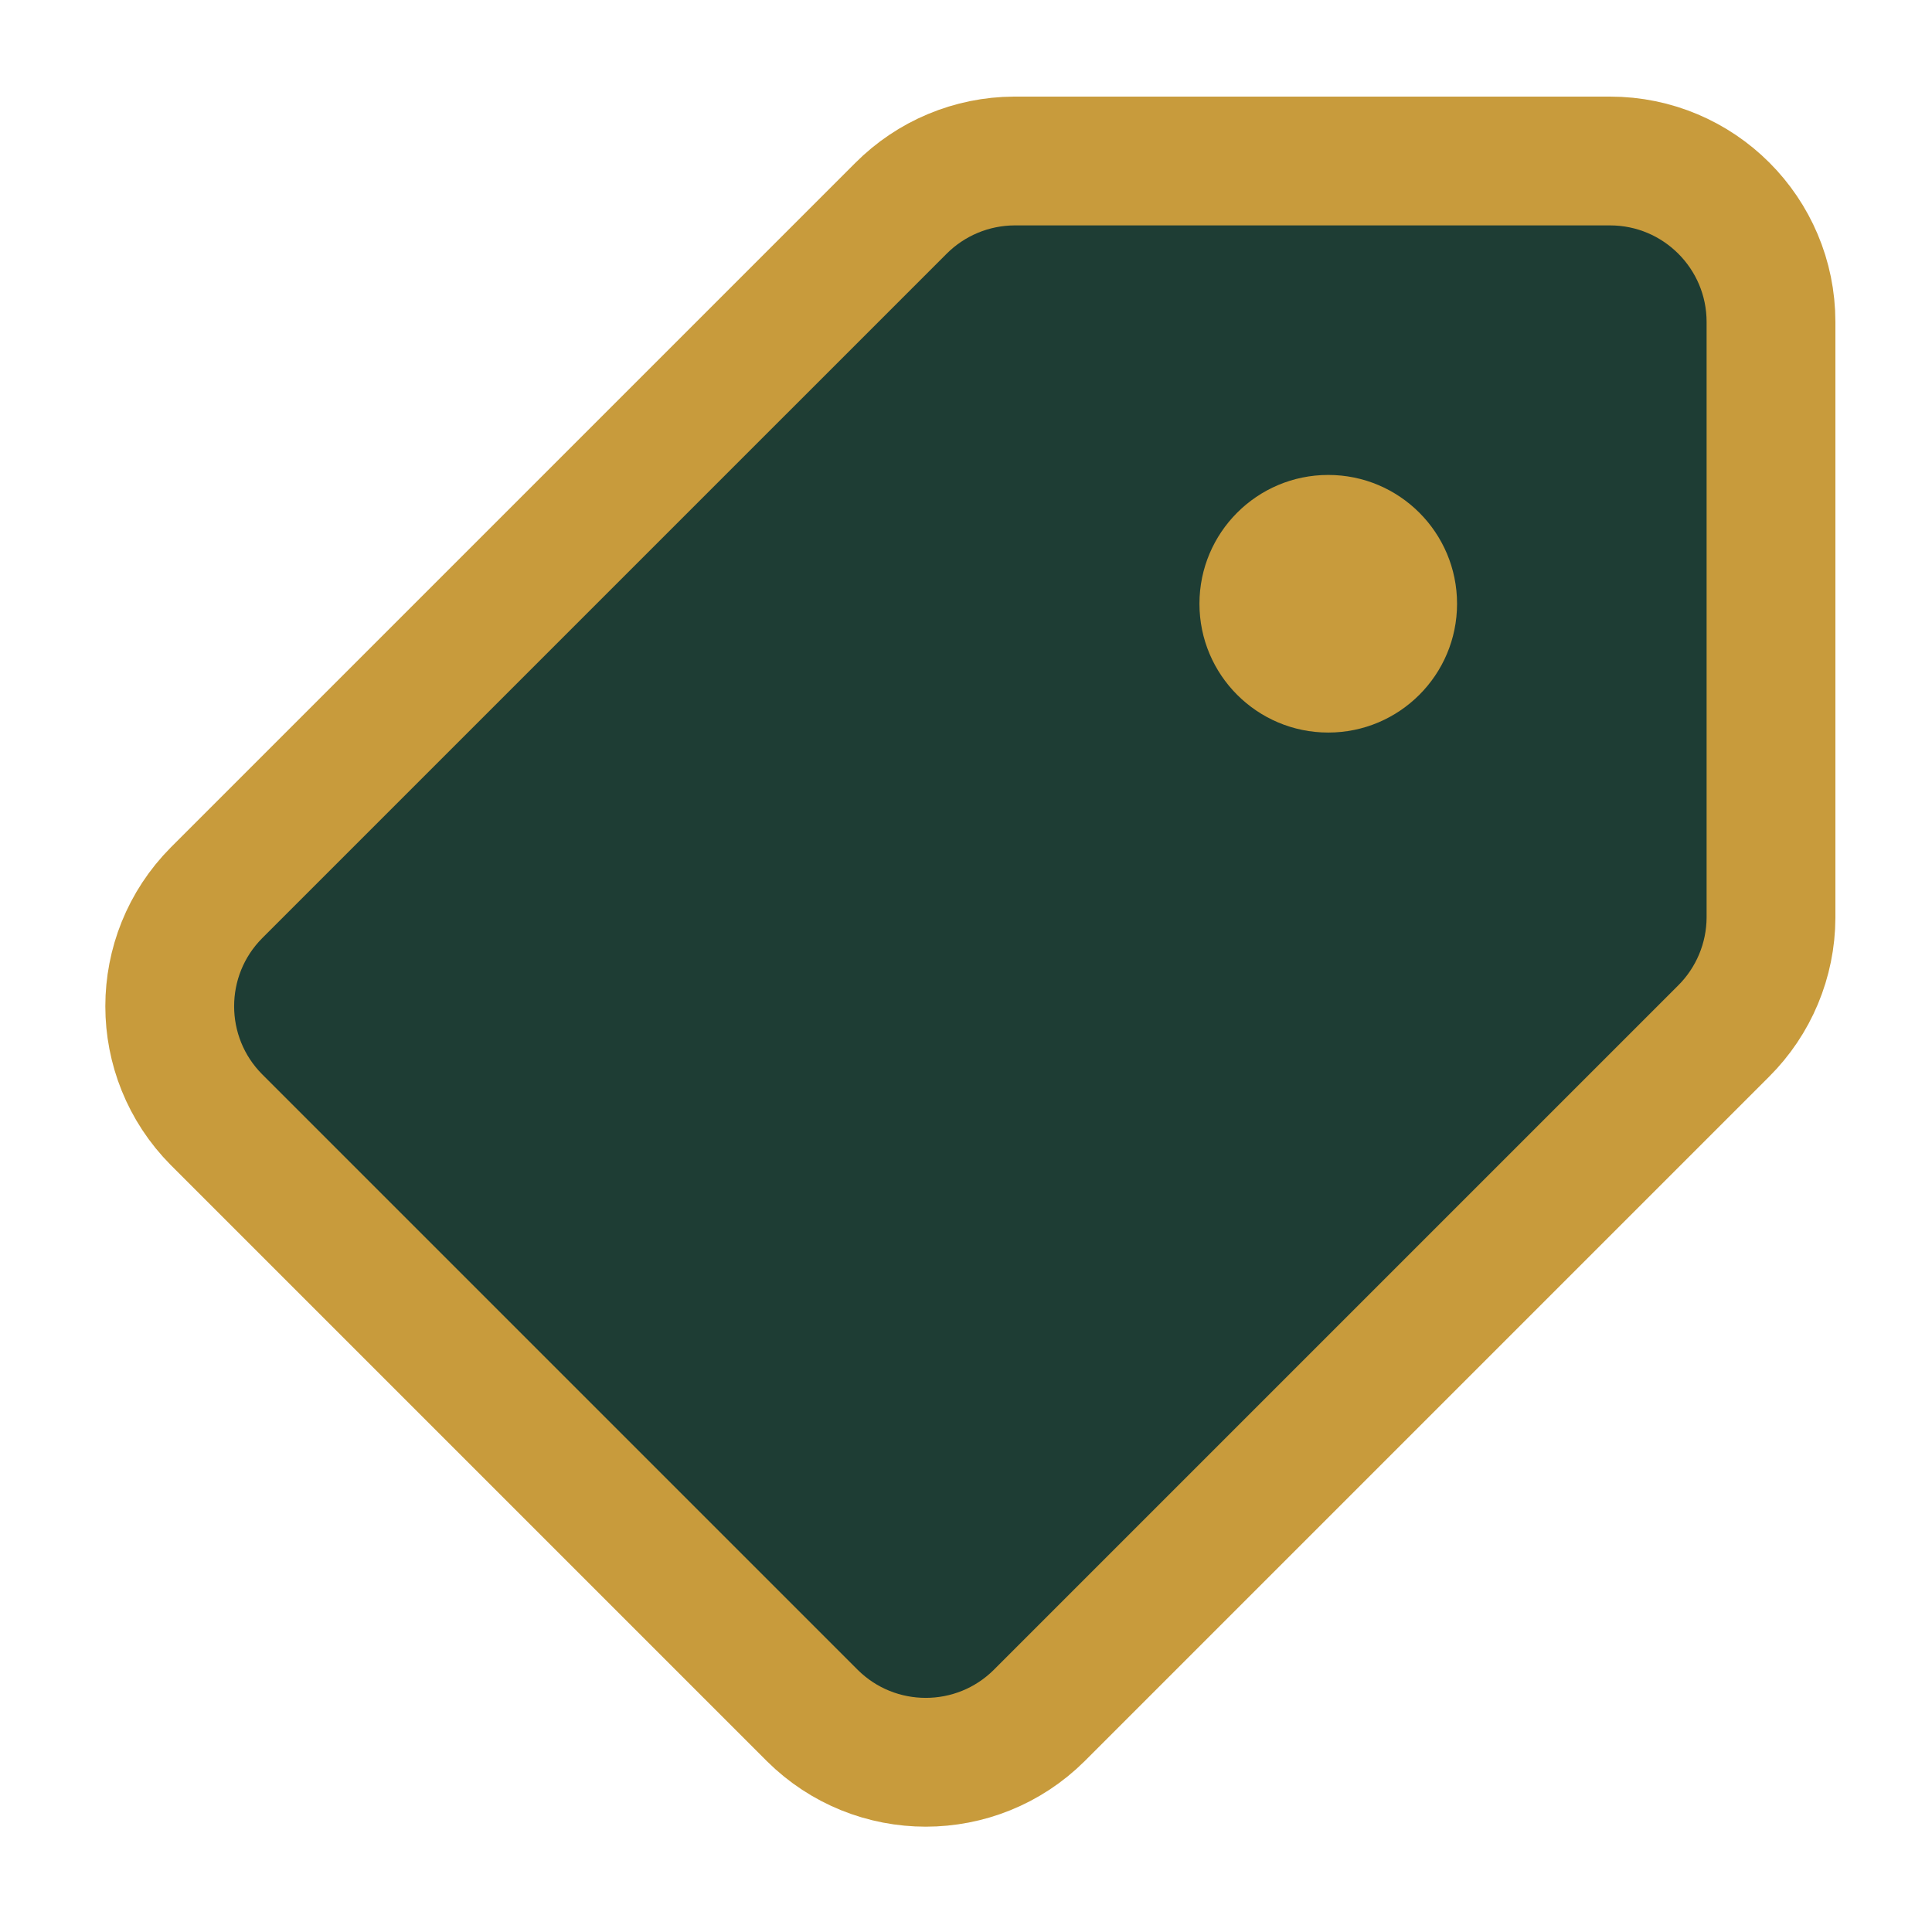
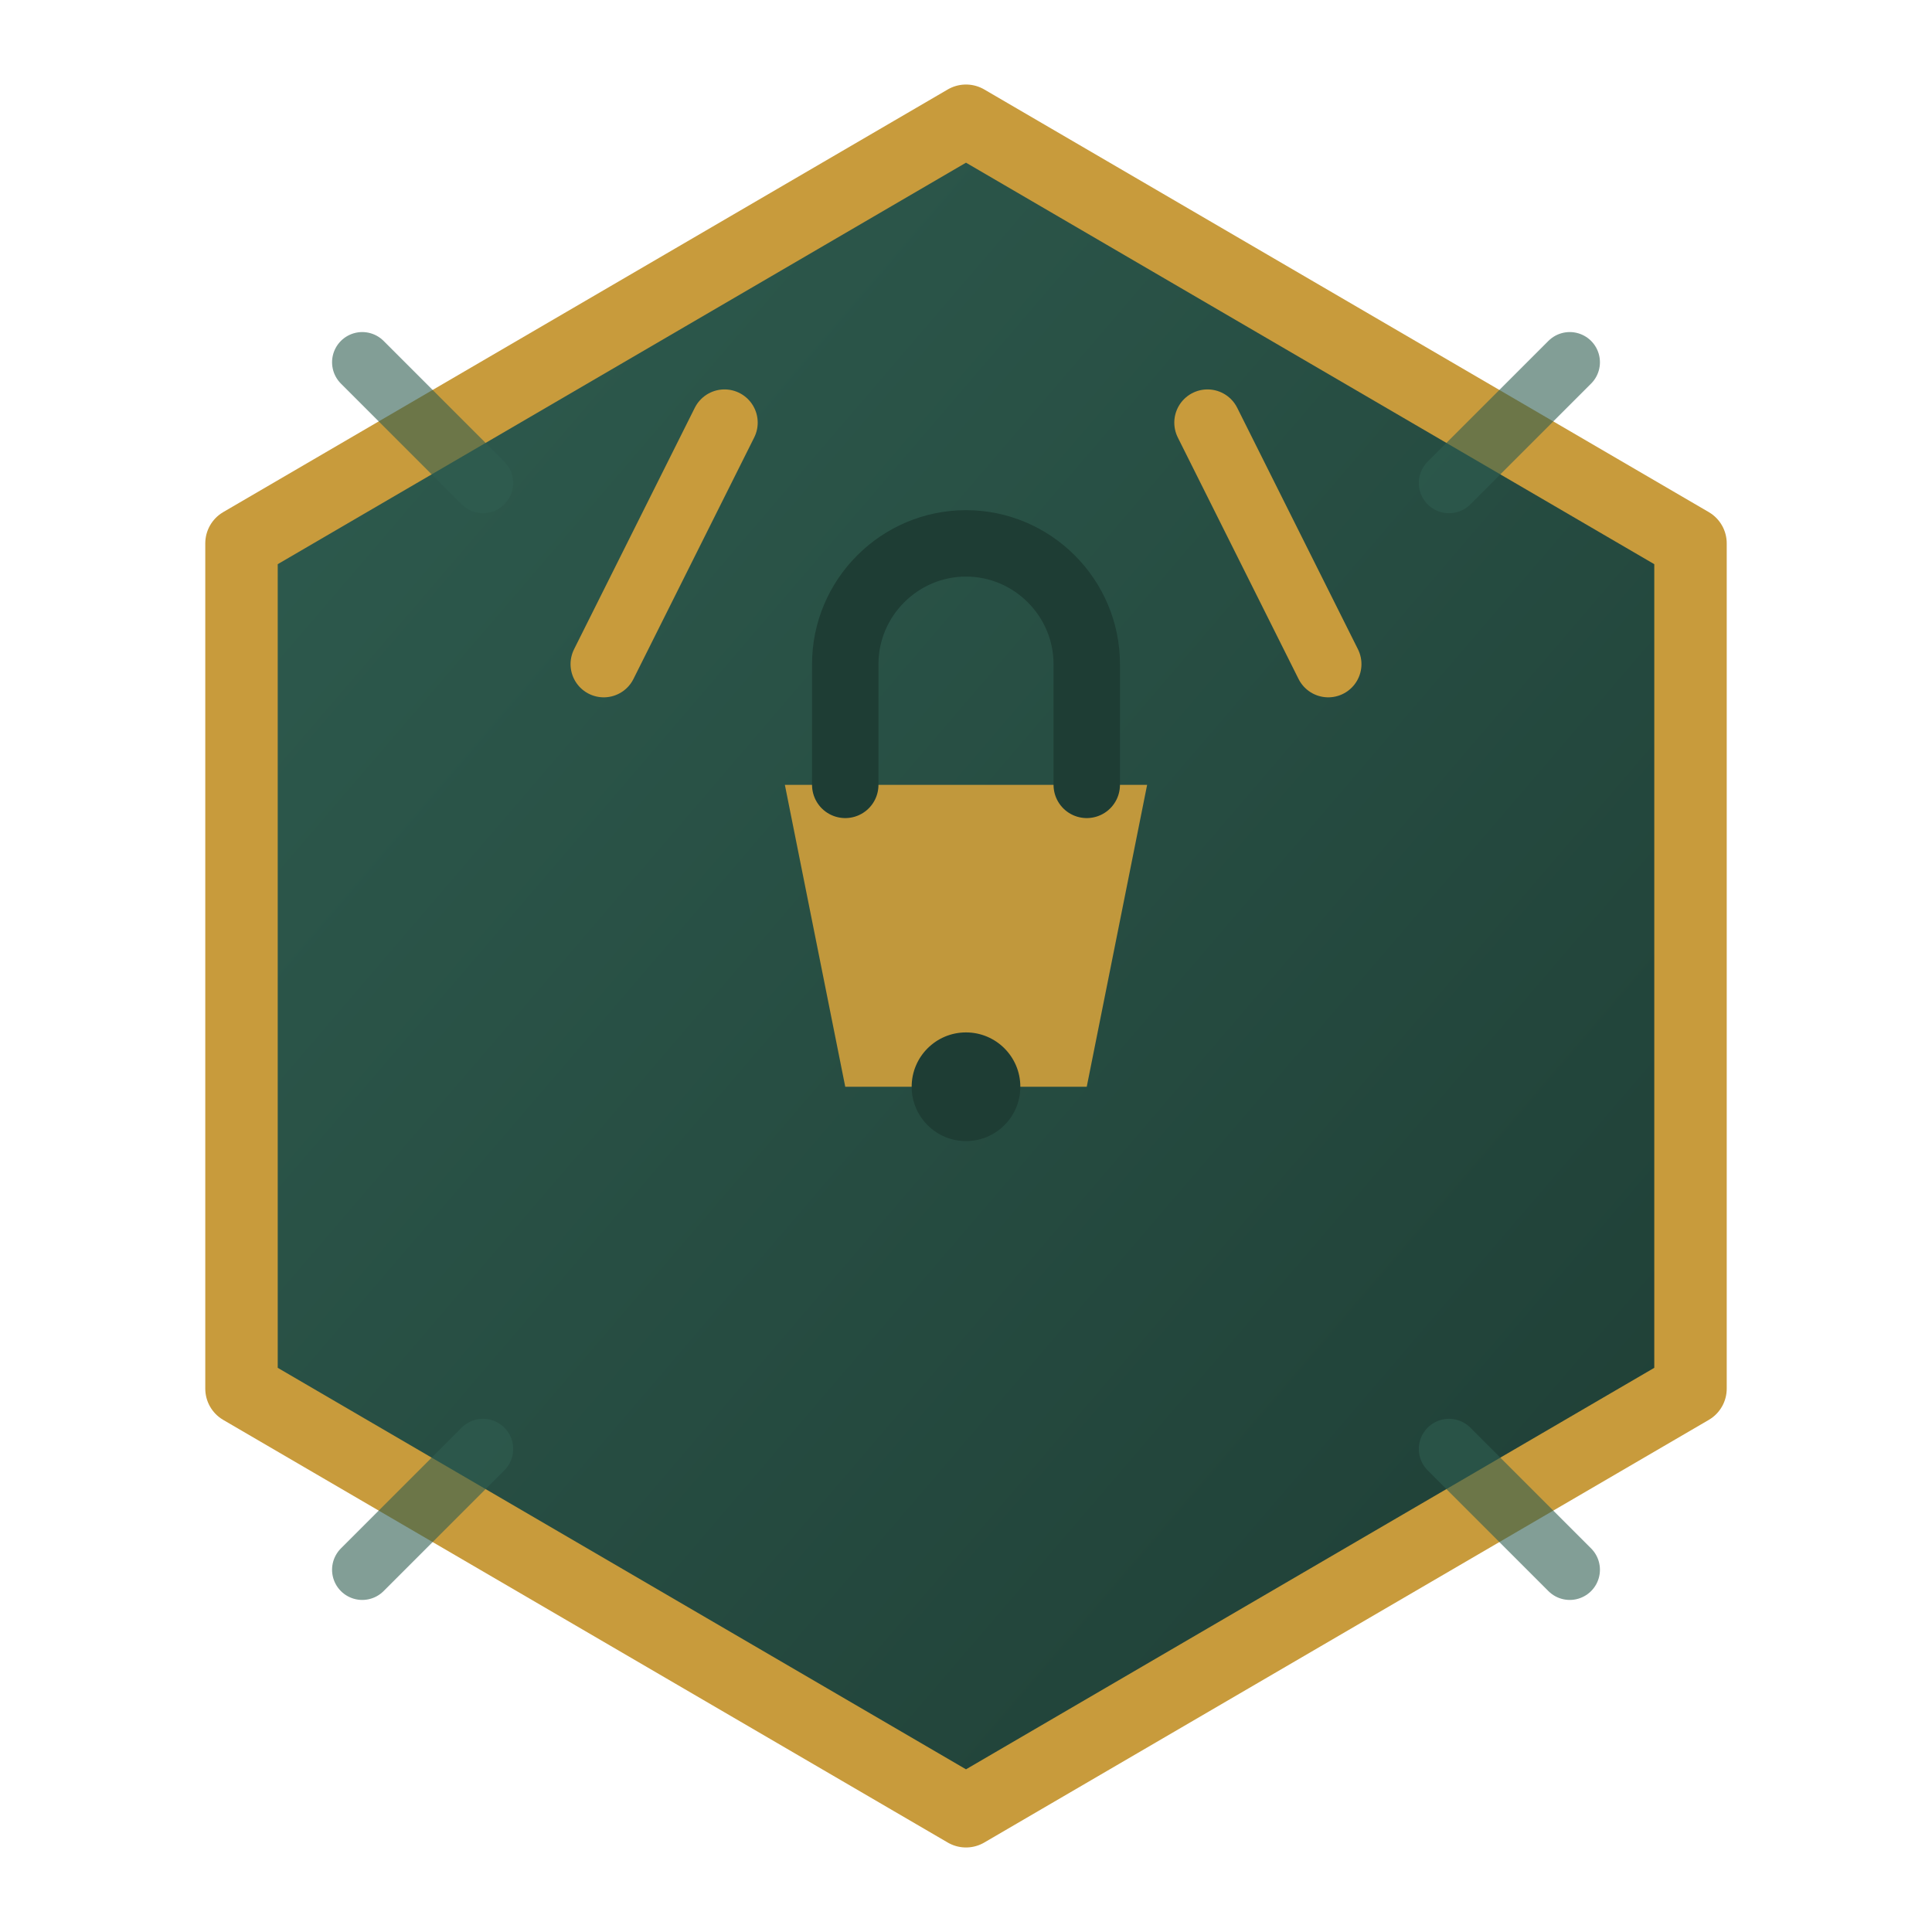
- <svg xmlns="http://www.w3.org/2000/svg" viewBox="0 0 24 24" fill="none">
-   <path d="M12.6 2H20a2 2 0 0 1 2 2v7.4a2 2 0 0 1-.59 1.41l-8.5 8.5a2 2 0 0 1-2.82 0l-7.4-7.4a2 2 0 0 1 0-2.82l8.5-8.5A2 2 0 0 1 12.6 2Z" fill="#1E3D34" stroke="#C89B3C" stroke-width="1.6" stroke-linejoin="round" />
-   <circle cx="16.5" cy="7.5" r="1.6" fill="#C89B3C" />
+ <svg xmlns="http://www.w3.org/2000/svg" viewBox="0 0 64 64" fill="none">
+   <defs>
+     <linearGradient id="g" x1="0" y1="0" x2="1" y2="1">
+       <stop offset="0" stop-color="#2F5D50" />
+       <stop offset="1" stop-color="#1E3D34" />
+     </linearGradient>
+   </defs>
+   <path d="M32 4L56 18v28L32 60 8 46V18L32 4z" fill="url(#g)" stroke="#C89B3C" stroke-width="2.4" stroke-linejoin="round" />
+   <path d="M20 22l4-8M44 22l-4-8" stroke="#C89B3C" stroke-width="2.2" stroke-linecap="round" />
+   <path d="M26 26h12l-2 10H28l-2-10z" fill="#C89B3C" opacity=".95" />
+   <path d="M28 26v-4c0-2.2 1.8-4 4-4h0c2.2 0 4 1.8 4 4v4" stroke="#1E3D34" stroke-width="2.2" stroke-linecap="round" stroke-linejoin="round" />
+   <circle cx="32" cy="36" r="1.8" fill="#1E3D34" />
+   <path d="M16 16l-4-4M48 16l4-4M16 48l-4 4M48 48l4 4" stroke="#2F5D50" stroke-width="2" stroke-linecap="round" opacity=".6" />
</svg>
